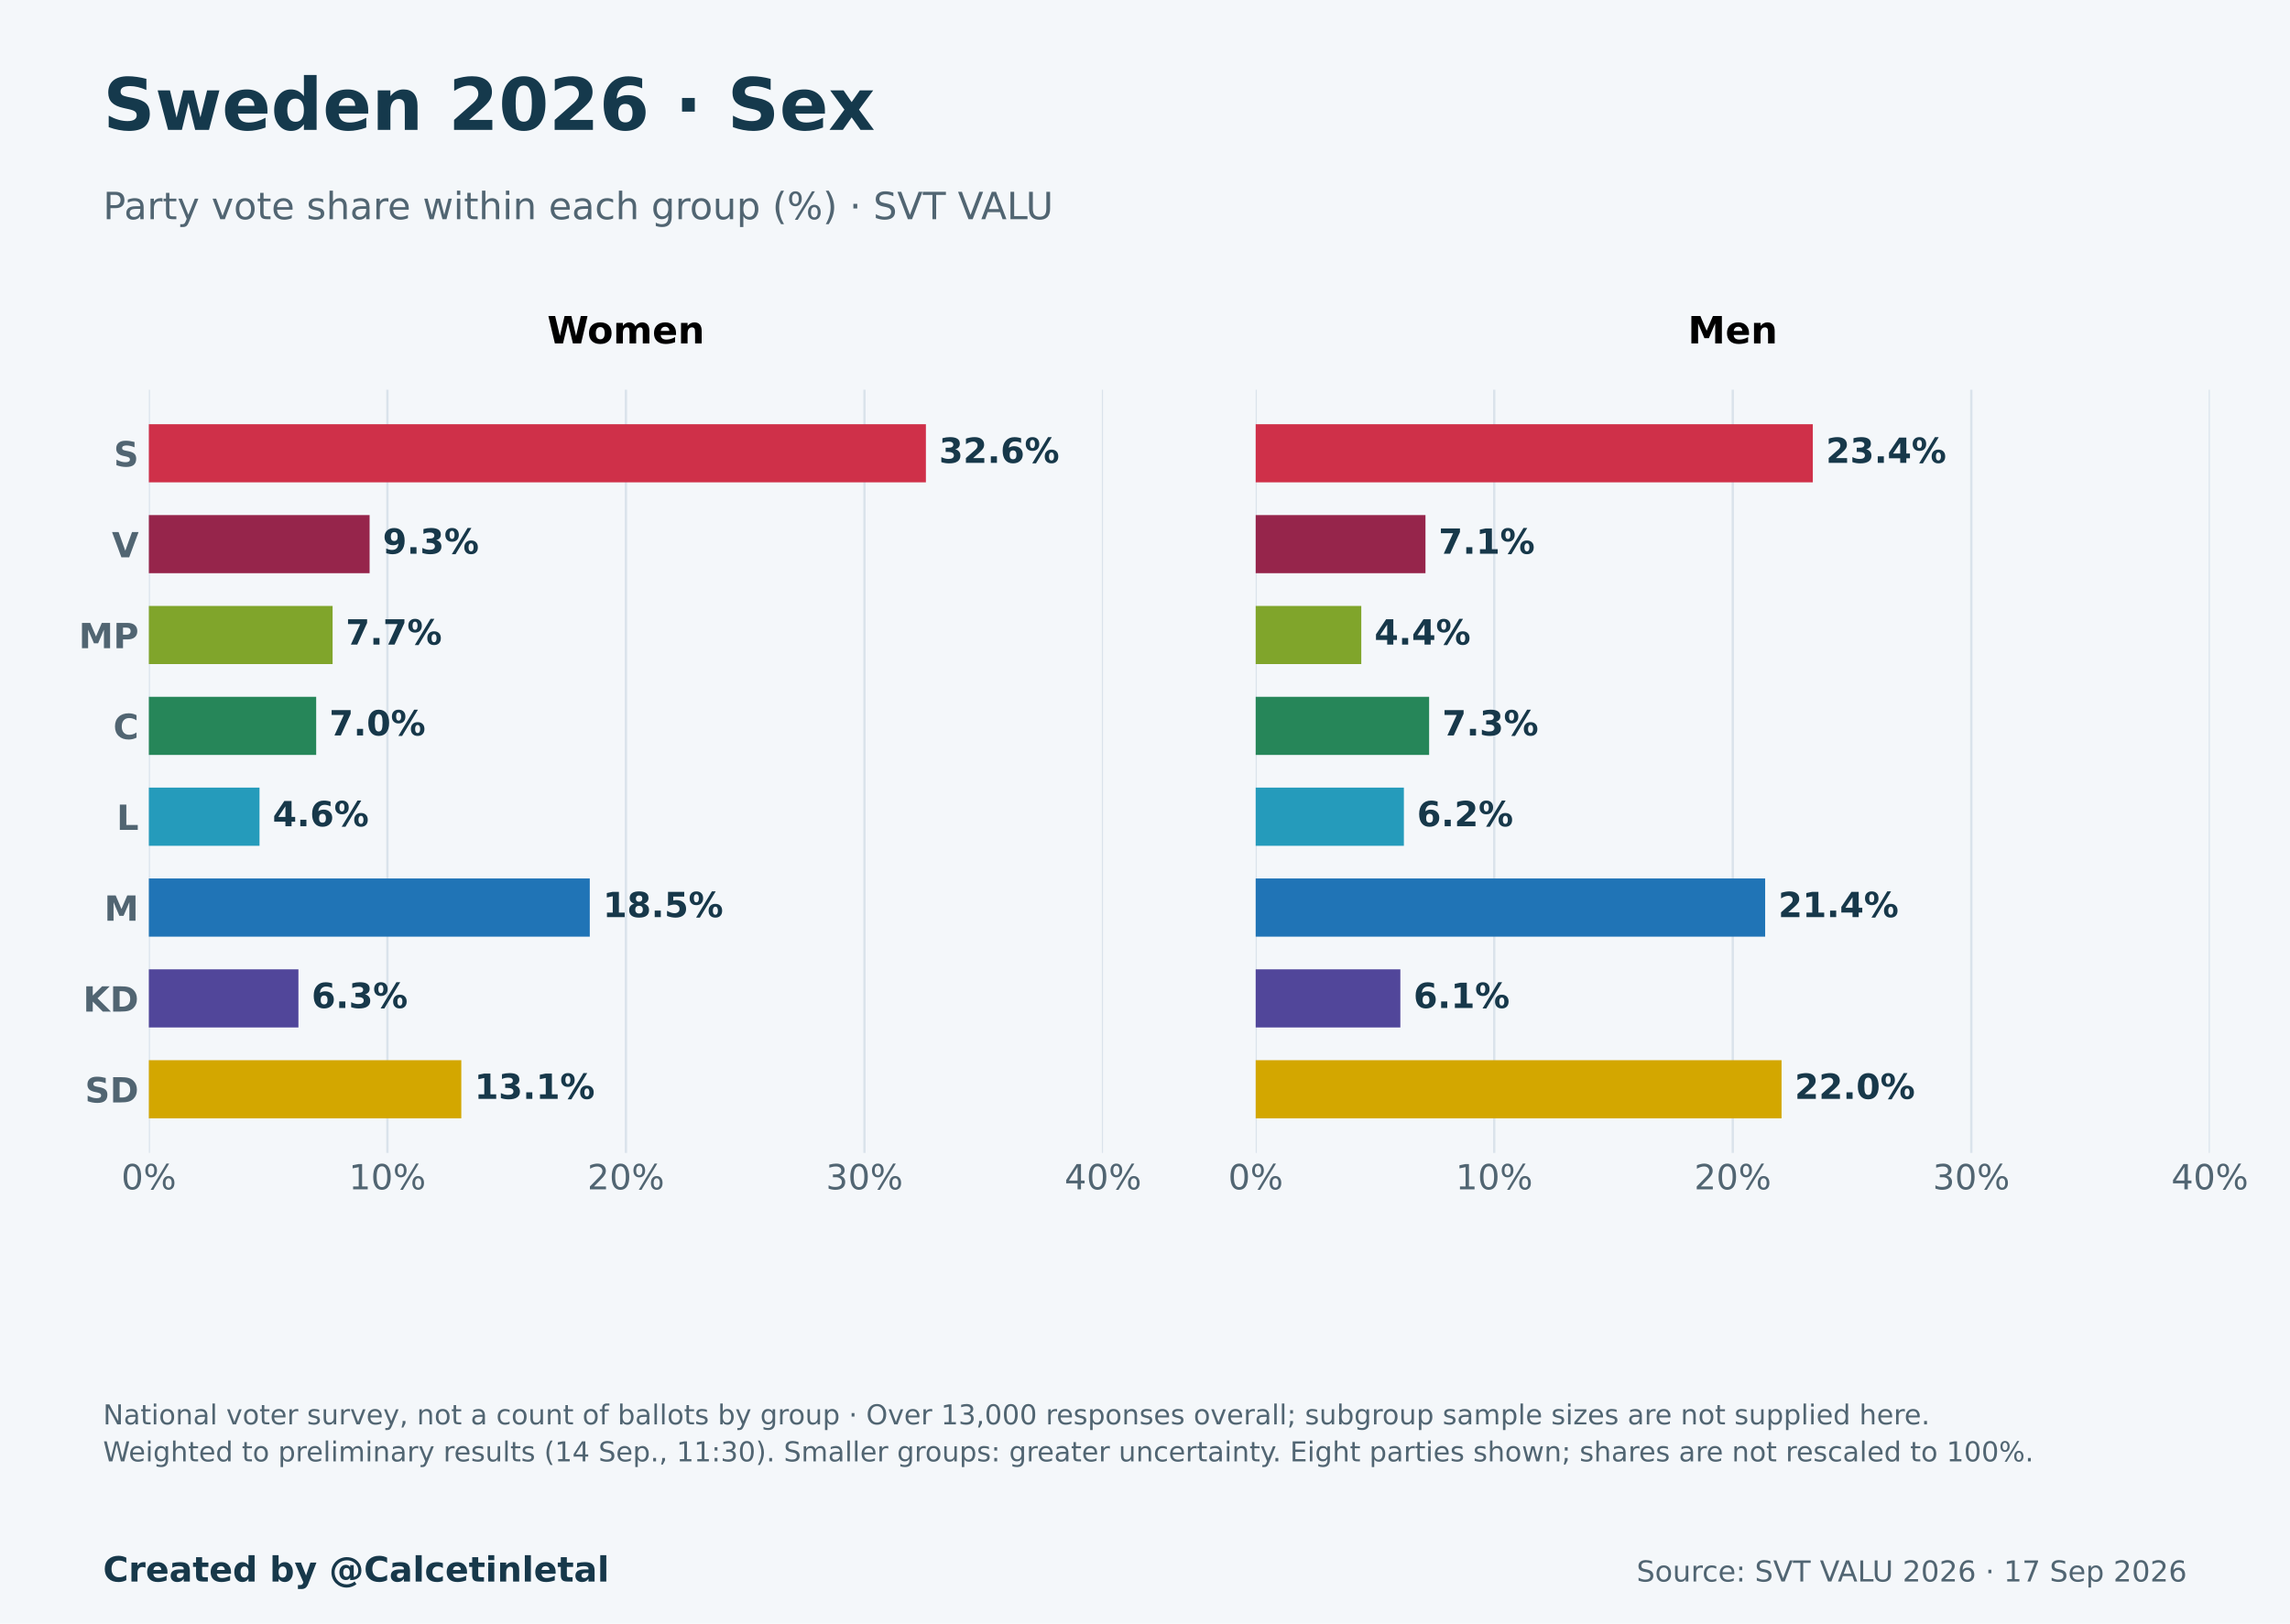
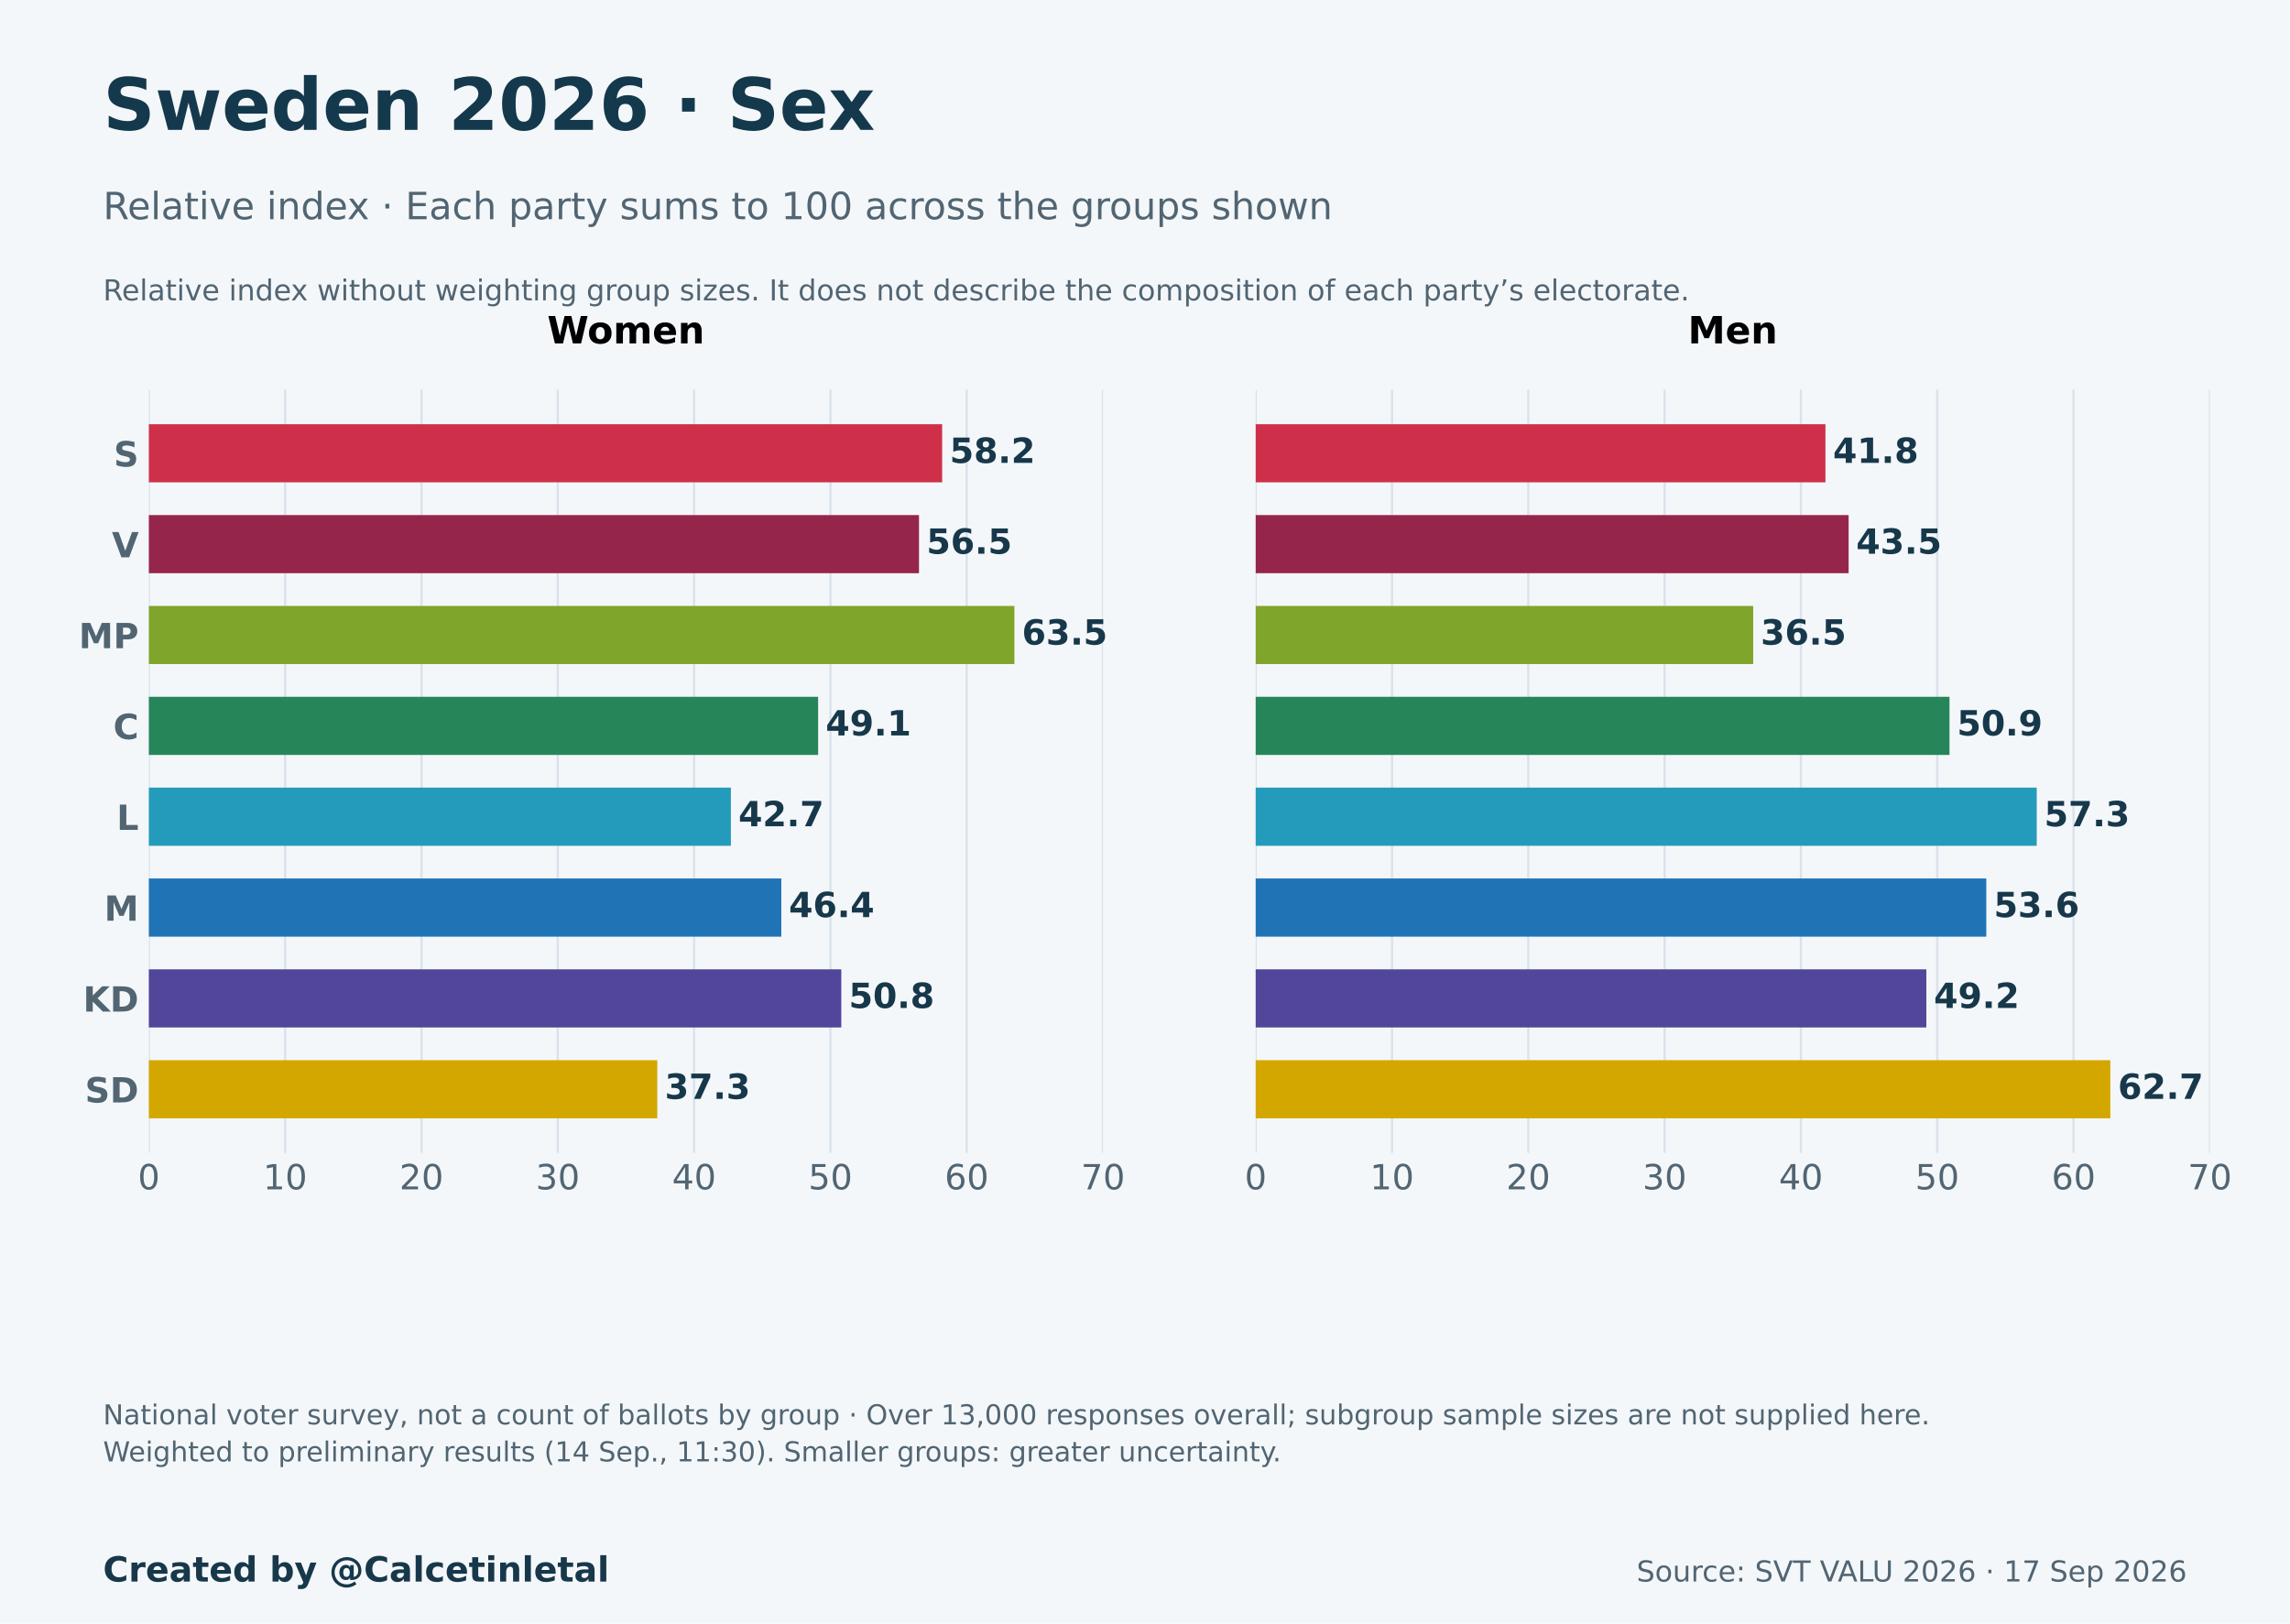
<svg xmlns="http://www.w3.org/2000/svg" xmlns:xlink="http://www.w3.org/1999/xlink" width="792pt" height="561.6pt" viewBox="0 0 792 561.6" version="1.1">
  <defs>
    <style type="text/css">*{stroke-linejoin: round; stroke-linecap: butt}</style>
  </defs>
  <g id="figure_1">
    <g id="patch_1">
-       <path d="M 0 561.6  L 792 561.6  L 792 0  L 0 0  z " style="fill: #f4f7fa" />
+       <path d="M 0 561.6 L 792 561.6 L 792 0 L 0 0 z " style="fill: #f4f7fa" />
    </g>
    <g id="axes_1">
      <g id="patch_2">
-         <path d="M 51.48 398.736  L 381.48 398.736  L 381.48 134.784  L 51.48 134.784  z " style="fill: #f4f7fa" />
+         <path d="M 51.48 398.736 L 381.48 398.736 L 381.48 134.784 L 51.48 134.784 z " style="fill: #f4f7fa" />
      </g>
      <g id="matplotlib.axis_1">
        <g id="xtick_1">
          <g id="line2d_1">
-             <path d="M 51.48 398.736  L 51.48 134.784  " clip-path="url(#p9a6affc778)" style="fill: none; stroke: #dae3eb; stroke-width: 0.8; stroke-linecap: square" />
+             <path d="M 51.48 398.736 L 51.48 134.784 " clip-path="url(#pc2f02b0de3)" style="fill: none; stroke: #dae3eb; stroke-width: 0.8; stroke-linecap: square" />
          </g>
          <g id="line2d_2" />
          <g id="text_1">
-             <text style="font-size: 12px; font-family: 'DejaVu Sans'; text-anchor: middle; fill: #516572" x="51.48" y="411.354" transform="rotate(-0 51.48 411.3541)">0%</text>
+             <text style="font-size: 12px; font-family: 'DejaVu Sans'; text-anchor: middle; fill: #516572" x="51.48" y="411.354" transform="rotate(-0 51.48 411.3541)">0</text>
          </g>
        </g>
        <g id="xtick_2">
          <g id="line2d_3">
-             <path d="M 133.98 398.736  L 133.98 134.784  " clip-path="url(#p9a6affc778)" style="fill: none; stroke: #dae3eb; stroke-width: 0.8; stroke-linecap: square" />
+             <path d="M 98.623 398.736 L 98.623 134.784 " clip-path="url(#pc2f02b0de3)" style="fill: none; stroke: #dae3eb; stroke-width: 0.8; stroke-linecap: square" />
          </g>
          <g id="line2d_4" />
          <g id="text_2">
-             <text style="font-size: 12px; font-family: 'DejaVu Sans'; text-anchor: middle; fill: #516572" x="133.98" y="411.354" transform="rotate(-0 133.98 411.3541)">10%</text>
+             <text style="font-size: 12px; font-family: 'DejaVu Sans'; text-anchor: middle; fill: #516572" x="98.623" y="411.354" transform="rotate(-0 98.62286 411.3541)">10</text>
          </g>
        </g>
        <g id="xtick_3">
          <g id="line2d_5">
-             <path d="M 216.48 398.736  L 216.48 134.784  " clip-path="url(#p9a6affc778)" style="fill: none; stroke: #dae3eb; stroke-width: 0.8; stroke-linecap: square" />
+             <path d="M 145.766 398.736 L 145.766 134.784 " clip-path="url(#pc2f02b0de3)" style="fill: none; stroke: #dae3eb; stroke-width: 0.8; stroke-linecap: square" />
          </g>
          <g id="line2d_6" />
          <g id="text_3">
-             <text style="font-size: 12px; font-family: 'DejaVu Sans'; text-anchor: middle; fill: #516572" x="216.48" y="411.354" transform="rotate(-0 216.48 411.3541)">20%</text>
+             <text style="font-size: 12px; font-family: 'DejaVu Sans'; text-anchor: middle; fill: #516572" x="145.766" y="411.354" transform="rotate(-0 145.7657 411.3541)">20</text>
          </g>
        </g>
        <g id="xtick_4">
          <g id="line2d_7">
-             <path d="M 298.98 398.736  L 298.98 134.784  " clip-path="url(#p9a6affc778)" style="fill: none; stroke: #dae3eb; stroke-width: 0.8; stroke-linecap: square" />
+             <path d="M 192.909 398.736 L 192.909 134.784 " clip-path="url(#pc2f02b0de3)" style="fill: none; stroke: #dae3eb; stroke-width: 0.8; stroke-linecap: square" />
          </g>
          <g id="line2d_8" />
          <g id="text_4">
-             <text style="font-size: 12px; font-family: 'DejaVu Sans'; text-anchor: middle; fill: #516572" x="298.98" y="411.354" transform="rotate(-0 298.98 411.3541)">30%</text>
+             <text style="font-size: 12px; font-family: 'DejaVu Sans'; text-anchor: middle; fill: #516572" x="192.909" y="411.354" transform="rotate(-0 192.9086 411.3541)">30</text>
          </g>
        </g>
        <g id="xtick_5">
          <g id="line2d_9">
-             <path d="M 381.48 398.736  L 381.48 134.784  " clip-path="url(#p9a6affc778)" style="fill: none; stroke: #dae3eb; stroke-width: 0.8; stroke-linecap: square" />
+             <path d="M 240.051 398.736 L 240.051 134.784 " clip-path="url(#pc2f02b0de3)" style="fill: none; stroke: #dae3eb; stroke-width: 0.8; stroke-linecap: square" />
          </g>
          <g id="line2d_10" />
          <g id="text_5">
-             <text style="font-size: 12px; font-family: 'DejaVu Sans'; text-anchor: middle; fill: #516572" x="381.48" y="411.354" transform="rotate(-0 381.48 411.3541)">40%</text>
+             <text style="font-size: 12px; font-family: 'DejaVu Sans'; text-anchor: middle; fill: #516572" x="240.051" y="411.354" transform="rotate(-0 240.0514 411.3541)">40</text>
+           </g>
+         </g>
+         <g id="xtick_6">
+           <g id="line2d_11">
+             <path d="M 287.194 398.736 L 287.194 134.784 " clip-path="url(#pc2f02b0de3)" style="fill: none; stroke: #dae3eb; stroke-width: 0.8; stroke-linecap: square" />
+           </g>
+           <g id="line2d_12" />
+           <g id="text_6">
+             <text style="font-size: 12px; font-family: 'DejaVu Sans'; text-anchor: middle; fill: #516572" x="287.194" y="411.354" transform="rotate(-0 287.1943 411.3541)">50</text>
+           </g>
+         </g>
+         <g id="xtick_7">
+           <g id="line2d_13">
+             <path d="M 334.337 398.736 L 334.337 134.784 " clip-path="url(#pc2f02b0de3)" style="fill: none; stroke: #dae3eb; stroke-width: 0.8; stroke-linecap: square" />
+           </g>
+           <g id="line2d_14" />
+           <g id="text_7">
+             <text style="font-size: 12px; font-family: 'DejaVu Sans'; text-anchor: middle; fill: #516572" x="334.337" y="411.354" transform="rotate(-0 334.3371 411.3541)">60</text>
+           </g>
+         </g>
+         <g id="xtick_8">
+           <g id="line2d_15">
+             <path d="M 381.48 398.736 L 381.48 134.784 " clip-path="url(#pc2f02b0de3)" style="fill: none; stroke: #dae3eb; stroke-width: 0.8; stroke-linecap: square" />
+           </g>
+           <g id="line2d_16" />
+           <g id="text_8">
+             <text style="font-size: 12px; font-family: 'DejaVu Sans'; text-anchor: middle; fill: #516572" x="381.48" y="411.354" transform="rotate(-0 381.48 411.3541)">70</text>
          </g>
        </g>
      </g>
      <g id="matplotlib.axis_2">
        <g id="ytick_1">
-           <g id="line2d_11" />
-           <g id="text_6">
+           <g id="line2d_17" />
+           <g id="text_9">
            <text style="font-weight: 700; font-size: 12px; font-family: 'DejaVu Sans'; text-anchor: end; fill: #516572" x="47.98" y="161.339" transform="rotate(-0 47.98 161.3391)">S</text>
          </g>
        </g>
        <g id="ytick_2">
-           <g id="line2d_12" />
-           <g id="text_7">
+           <g id="line2d_18" />
+           <g id="text_10">
            <text style="font-weight: 700; font-size: 12px; font-family: 'DejaVu Sans'; text-anchor: end; fill: #516572" x="47.98" y="192.762" transform="rotate(-0 47.98 192.7619)">V</text>
          </g>
        </g>
        <g id="ytick_3">
-           <g id="line2d_13" />
-           <g id="text_8">
+           <g id="line2d_19" />
+           <g id="text_11">
            <text style="font-weight: 700; font-size: 12px; font-family: 'DejaVu Sans'; text-anchor: end; fill: #516572" x="47.98" y="224.185" transform="rotate(-0 47.98 224.1848)">MP</text>
          </g>
        </g>
        <g id="ytick_4">
-           <g id="line2d_14" />
-           <g id="text_9">
+           <g id="line2d_20" />
+           <g id="text_12">
            <text style="font-weight: 700; font-size: 12px; font-family: 'DejaVu Sans'; text-anchor: end; fill: #516572" x="47.98" y="255.608" transform="rotate(-0 47.98 255.6076)">C</text>
          </g>
        </g>
        <g id="ytick_5">
-           <g id="line2d_15" />
-           <g id="text_10">
+           <g id="line2d_21" />
+           <g id="text_13">
            <text style="font-weight: 700; font-size: 12px; font-family: 'DejaVu Sans'; text-anchor: end; fill: #516572" x="47.98" y="287.03" transform="rotate(-0 47.98 287.0305)">L</text>
          </g>
        </g>
        <g id="ytick_6">
-           <g id="line2d_16" />
-           <g id="text_11">
+           <g id="line2d_22" />
+           <g id="text_14">
            <text style="font-weight: 700; font-size: 12px; font-family: 'DejaVu Sans'; text-anchor: end; fill: #516572" x="47.98" y="318.453" transform="rotate(-0 47.98 318.4533)">M</text>
          </g>
        </g>
        <g id="ytick_7">
-           <g id="line2d_17" />
-           <g id="text_12">
+           <g id="line2d_23" />
+           <g id="text_15">
            <text style="font-weight: 700; font-size: 12px; font-family: 'DejaVu Sans'; text-anchor: end; fill: #516572" x="47.98" y="349.876" transform="rotate(-0 47.98 349.8762)">KD</text>
          </g>
        </g>
        <g id="ytick_8">
-           <g id="line2d_18" />
-           <g id="text_13">
+           <g id="line2d_24" />
+           <g id="text_16">
            <text style="font-weight: 700; font-size: 12px; font-family: 'DejaVu Sans'; text-anchor: end; fill: #516572" x="47.98" y="381.299" transform="rotate(-0 47.98 381.2991)">SD</text>
          </g>
        </g>
      </g>
      <g id="patch_3">
-         <path d="M 51.48 146.725  L 320.222 146.725  L 320.222 166.835  L 51.48 166.835  z " clip-path="url(#p9a6affc778)" style="fill: #cf3049" />
+         <path d="M 51.48 146.725 L 325.851 146.725 L 325.851 166.835 L 51.48 166.835 z " clip-path="url(#pc2f02b0de3)" style="fill: #cf3049" />
      </g>
      <g id="patch_4">
-         <path d="M 51.48 178.148  L 127.83 178.148  L 127.83 198.258  L 51.48 198.258  z " clip-path="url(#p9a6affc778)" style="fill: #96254b" />
+         <path d="M 51.48 178.148 L 317.837 178.148 L 317.837 198.258 L 51.48 198.258 z " clip-path="url(#pc2f02b0de3)" style="fill: #96254b" />
      </g>
      <g id="patch_5">
-         <path d="M 51.48 209.57  L 115.031 209.57  L 115.031 229.681  L 51.48 229.681  z " clip-path="url(#p9a6affc778)" style="fill: #80a52b" />
+         <path d="M 51.48 209.57 L 350.837 209.57 L 350.837 229.681 L 51.48 229.681 z " clip-path="url(#pc2f02b0de3)" style="fill: #80a52b" />
      </g>
      <g id="patch_6">
-         <path d="M 51.48 240.993  L 109.352 240.993  L 109.352 261.104  L 51.48 261.104  z " clip-path="url(#p9a6affc778)" style="fill: #268659" />
+         <path d="M 51.48 240.993 L 282.951 240.993 L 282.951 261.104 L 51.48 261.104 z " clip-path="url(#pc2f02b0de3)" style="fill: #268659" />
      </g>
      <g id="patch_7">
-         <path d="M 51.48 272.416  L 89.751 272.416  L 89.751 292.527  L 51.48 292.527  z " clip-path="url(#p9a6affc778)" style="fill: #259bbb" />
+         <path d="M 51.48 272.416 L 252.78 272.416 L 252.78 292.527 L 51.48 292.527 z " clip-path="url(#pc2f02b0de3)" style="fill: #259bbb" />
      </g>
      <g id="patch_8">
-         <path d="M 51.48 303.839  L 203.976 303.839  L 203.976 323.95  L 51.48 323.95  z " clip-path="url(#p9a6affc778)" style="fill: #2074b6" />
+         <path d="M 51.48 303.839 L 270.223 303.839 L 270.223 323.95 L 51.48 323.95 z " clip-path="url(#pc2f02b0de3)" style="fill: #2074b6" />
      </g>
      <g id="patch_9">
-         <path d="M 51.48 335.262  L 103.213 335.262  L 103.213 355.372  L 51.48 355.372  z " clip-path="url(#p9a6affc778)" style="fill: #51469a" />
+         <path d="M 51.48 335.262 L 290.966 335.262 L 290.966 355.372 L 51.48 355.372 z " clip-path="url(#pc2f02b0de3)" style="fill: #51469a" />
      </g>
      <g id="patch_10">
-         <path d="M 51.48 366.685  L 159.544 366.685  L 159.544 386.795  L 51.48 386.795  z " clip-path="url(#p9a6affc778)" style="fill: #d3a700" />
-       </g>
-       <g id="text_14">
-         <text style="font-weight: 700; font-size: 12px; font-family: 'DejaVu Sans'; text-anchor: start; fill: #17384a" x="324.76" y="160.091" transform="rotate(-0 324.7596 160.0913)">32.6%</text>
-       </g>
-       <g id="text_15">
-         <text style="font-weight: 700; font-size: 12px; font-family: 'DejaVu Sans'; text-anchor: start; fill: #17384a" x="132.367" y="191.514" transform="rotate(-0 132.3675 191.5141)">9.3%</text>
-       </g>
-       <g id="text_16">
-         <text style="font-weight: 700; font-size: 12px; font-family: 'DejaVu Sans'; text-anchor: start; fill: #17384a" x="119.569" y="222.937" transform="rotate(-0 119.5688 222.937)">7.7%</text>
+         <path d="M 51.48 366.685 L 227.323 366.685 L 227.323 386.795 L 51.48 386.795 z " clip-path="url(#pc2f02b0de3)" style="fill: #d3a700" />
      </g>
      <g id="text_17">
-         <text style="font-weight: 700; font-size: 12px; font-family: 'DejaVu Sans'; text-anchor: start; fill: #17384a" x="113.89" y="254.36" transform="rotate(-0 113.8898 254.3598)">7.0%</text>
+         <text style="font-weight: 700; font-size: 12px; font-family: 'DejaVu Sans'; text-anchor: start; fill: #17384a" x="328.444" y="160.091" transform="rotate(-0 328.4443 160.0913)">58.2</text>
      </g>
      <g id="text_18">
-         <text style="font-weight: 700; font-size: 12px; font-family: 'DejaVu Sans'; text-anchor: start; fill: #17384a" x="94.288" y="285.783" transform="rotate(-0 94.28812 285.7827)">4.6%</text>
+         <text style="font-weight: 700; font-size: 12px; font-family: 'DejaVu Sans'; text-anchor: start; fill: #17384a" x="320.43" y="191.514" transform="rotate(-0 320.43 191.5141)">56.5</text>
      </g>
      <g id="text_19">
-         <text style="font-weight: 700; font-size: 12px; font-family: 'DejaVu Sans'; text-anchor: start; fill: #17384a" x="208.513" y="317.206" transform="rotate(-0 208.5134 317.2055)">18.5%</text>
+         <text style="font-weight: 700; font-size: 12px; font-family: 'DejaVu Sans'; text-anchor: start; fill: #17384a" x="353.43" y="222.937" transform="rotate(-0 353.43 222.937)">63.5</text>
      </g>
      <g id="text_20">
-         <text style="font-weight: 700; font-size: 12px; font-family: 'DejaVu Sans'; text-anchor: start; fill: #17384a" x="107.751" y="348.628" transform="rotate(-0 107.7509 348.6284)">6.3%</text>
+         <text style="font-weight: 700; font-size: 12px; font-family: 'DejaVu Sans'; text-anchor: start; fill: #17384a" x="285.544" y="254.36" transform="rotate(-0 285.5443 254.3598)">49.1</text>
      </g>
      <g id="text_21">
-         <text style="font-weight: 700; font-size: 12px; font-family: 'DejaVu Sans'; text-anchor: start; fill: #17384a" x="164.082" y="380.051" transform="rotate(-0 164.082 380.0512)">13.1%</text>
+         <text style="font-weight: 700; font-size: 12px; font-family: 'DejaVu Sans'; text-anchor: start; fill: #17384a" x="255.373" y="285.783" transform="rotate(-0 255.3729 285.7827)">42.7</text>
      </g>
      <g id="text_22">
+         <text style="font-weight: 700; font-size: 12px; font-family: 'DejaVu Sans'; text-anchor: start; fill: #17384a" x="272.816" y="317.206" transform="rotate(-0 272.8157 317.2055)">46.4</text>
+       </g>
+       <g id="text_23">
+         <text style="font-weight: 700; font-size: 12px; font-family: 'DejaVu Sans'; text-anchor: start; fill: #17384a" x="293.559" y="348.628" transform="rotate(-0 293.5586 348.6284)">50.8</text>
+       </g>
+       <g id="text_24">
+         <text style="font-weight: 700; font-size: 12px; font-family: 'DejaVu Sans'; text-anchor: start; fill: #17384a" x="229.916" y="380.051" transform="rotate(-0 229.9157 380.0512)">37.3</text>
+       </g>
+       <g id="text_25">
        <text style="font-weight: 700; font-size: 13px; font-family: 'DejaVu Sans'; text-anchor: middle" x="216.48" y="118.784" transform="rotate(-0 216.48 118.784)">Women</text>
      </g>
    </g>
    <g id="axes_2">
      <g id="patch_11">
-         <path d="M 434.28 398.736  L 764.28 398.736  L 764.28 134.784  L 434.28 134.784  z " style="fill: #f4f7fa" />
+         <path d="M 434.28 398.736 L 764.28 398.736 L 764.28 134.784 L 434.28 134.784 z " style="fill: #f4f7fa" />
      </g>
      <g id="matplotlib.axis_3">
-         <g id="xtick_6">
-           <g id="line2d_19">
-             <path d="M 434.28 398.736  L 434.28 134.784  " clip-path="url(#p38591a0ba1)" style="fill: none; stroke: #dae3eb; stroke-width: 0.8; stroke-linecap: square" />
-           </g>
-           <g id="line2d_20" />
-           <g id="text_23">
-             <text style="font-size: 12px; font-family: 'DejaVu Sans'; text-anchor: middle; fill: #516572" x="434.28" y="411.354" transform="rotate(-0 434.28 411.3541)">0%</text>
-           </g>
-         </g>
-         <g id="xtick_7">
-           <g id="line2d_21">
-             <path d="M 516.78 398.736  L 516.78 134.784  " clip-path="url(#p38591a0ba1)" style="fill: none; stroke: #dae3eb; stroke-width: 0.8; stroke-linecap: square" />
-           </g>
-           <g id="line2d_22" />
-           <g id="text_24">
-             <text style="font-size: 12px; font-family: 'DejaVu Sans'; text-anchor: middle; fill: #516572" x="516.78" y="411.354" transform="rotate(-0 516.78 411.3541)">10%</text>
-           </g>
-         </g>
-         <g id="xtick_8">
-           <g id="line2d_23">
-             <path d="M 599.28 398.736  L 599.28 134.784  " clip-path="url(#p38591a0ba1)" style="fill: none; stroke: #dae3eb; stroke-width: 0.8; stroke-linecap: square" />
-           </g>
-           <g id="line2d_24" />
-           <g id="text_25">
-             <text style="font-size: 12px; font-family: 'DejaVu Sans'; text-anchor: middle; fill: #516572" x="599.28" y="411.354" transform="rotate(-0 599.28 411.3541)">20%</text>
-           </g>
-         </g>
        <g id="xtick_9">
          <g id="line2d_25">
-             <path d="M 681.78 398.736  L 681.78 134.784  " clip-path="url(#p38591a0ba1)" style="fill: none; stroke: #dae3eb; stroke-width: 0.8; stroke-linecap: square" />
+             <path d="M 434.28 398.736 L 434.28 134.784 " clip-path="url(#p6cf75b0a75)" style="fill: none; stroke: #dae3eb; stroke-width: 0.8; stroke-linecap: square" />
          </g>
          <g id="line2d_26" />
          <g id="text_26">
-             <text style="font-size: 12px; font-family: 'DejaVu Sans'; text-anchor: middle; fill: #516572" x="681.78" y="411.354" transform="rotate(-0 681.78 411.3541)">30%</text>
+             <text style="font-size: 12px; font-family: 'DejaVu Sans'; text-anchor: middle; fill: #516572" x="434.28" y="411.354" transform="rotate(-0 434.28 411.3541)">0</text>
          </g>
        </g>
        <g id="xtick_10">
          <g id="line2d_27">
-             <path d="M 764.28 398.736  L 764.28 134.784  " clip-path="url(#p38591a0ba1)" style="fill: none; stroke: #dae3eb; stroke-width: 0.8; stroke-linecap: square" />
+             <path d="M 481.423 398.736 L 481.423 134.784 " clip-path="url(#p6cf75b0a75)" style="fill: none; stroke: #dae3eb; stroke-width: 0.8; stroke-linecap: square" />
          </g>
          <g id="line2d_28" />
          <g id="text_27">
-             <text style="font-size: 12px; font-family: 'DejaVu Sans'; text-anchor: middle; fill: #516572" x="764.28" y="411.354" transform="rotate(-0 764.28 411.3541)">40%</text>
+             <text style="font-size: 12px; font-family: 'DejaVu Sans'; text-anchor: middle; fill: #516572" x="481.423" y="411.354" transform="rotate(-0 481.4229 411.3541)">10</text>
+           </g>
+         </g>
+         <g id="xtick_11">
+           <g id="line2d_29">
+             <path d="M 528.566 398.736 L 528.566 134.784 " clip-path="url(#p6cf75b0a75)" style="fill: none; stroke: #dae3eb; stroke-width: 0.8; stroke-linecap: square" />
+           </g>
+           <g id="line2d_30" />
+           <g id="text_28">
+             <text style="font-size: 12px; font-family: 'DejaVu Sans'; text-anchor: middle; fill: #516572" x="528.566" y="411.354" transform="rotate(-0 528.5657 411.3541)">20</text>
+           </g>
+         </g>
+         <g id="xtick_12">
+           <g id="line2d_31">
+             <path d="M 575.709 398.736 L 575.709 134.784 " clip-path="url(#p6cf75b0a75)" style="fill: none; stroke: #dae3eb; stroke-width: 0.8; stroke-linecap: square" />
+           </g>
+           <g id="line2d_32" />
+           <g id="text_29">
+             <text style="font-size: 12px; font-family: 'DejaVu Sans'; text-anchor: middle; fill: #516572" x="575.709" y="411.354" transform="rotate(-0 575.7086 411.3541)">30</text>
+           </g>
+         </g>
+         <g id="xtick_13">
+           <g id="line2d_33">
+             <path d="M 622.851 398.736 L 622.851 134.784 " clip-path="url(#p6cf75b0a75)" style="fill: none; stroke: #dae3eb; stroke-width: 0.8; stroke-linecap: square" />
+           </g>
+           <g id="line2d_34" />
+           <g id="text_30">
+             <text style="font-size: 12px; font-family: 'DejaVu Sans'; text-anchor: middle; fill: #516572" x="622.851" y="411.354" transform="rotate(-0 622.8514 411.3541)">40</text>
+           </g>
+         </g>
+         <g id="xtick_14">
+           <g id="line2d_35">
+             <path d="M 669.994 398.736 L 669.994 134.784 " clip-path="url(#p6cf75b0a75)" style="fill: none; stroke: #dae3eb; stroke-width: 0.8; stroke-linecap: square" />
+           </g>
+           <g id="line2d_36" />
+           <g id="text_31">
+             <text style="font-size: 12px; font-family: 'DejaVu Sans'; text-anchor: middle; fill: #516572" x="669.994" y="411.354" transform="rotate(-0 669.9943 411.3541)">50</text>
+           </g>
+         </g>
+         <g id="xtick_15">
+           <g id="line2d_37">
+             <path d="M 717.137 398.736 L 717.137 134.784 " clip-path="url(#p6cf75b0a75)" style="fill: none; stroke: #dae3eb; stroke-width: 0.8; stroke-linecap: square" />
+           </g>
+           <g id="line2d_38" />
+           <g id="text_32">
+             <text style="font-size: 12px; font-family: 'DejaVu Sans'; text-anchor: middle; fill: #516572" x="717.137" y="411.354" transform="rotate(-0 717.1371 411.3541)">60</text>
+           </g>
+         </g>
+         <g id="xtick_16">
+           <g id="line2d_39">
+             <path d="M 764.28 398.736 L 764.28 134.784 " clip-path="url(#p6cf75b0a75)" style="fill: none; stroke: #dae3eb; stroke-width: 0.8; stroke-linecap: square" />
+           </g>
+           <g id="line2d_40" />
+           <g id="text_33">
+             <text style="font-size: 12px; font-family: 'DejaVu Sans'; text-anchor: middle; fill: #516572" x="764.28" y="411.354" transform="rotate(-0 764.28 411.3541)">70</text>
          </g>
        </g>
      </g>
      <g id="matplotlib.axis_4">
        <g id="ytick_9">
-           <g id="line2d_29" />
+           <g id="line2d_41" />
        </g>
        <g id="ytick_10">
-           <g id="line2d_30" />
+           <g id="line2d_42" />
        </g>
        <g id="ytick_11">
-           <g id="line2d_31" />
+           <g id="line2d_43" />
        </g>
        <g id="ytick_12">
-           <g id="line2d_32" />
+           <g id="line2d_44" />
        </g>
        <g id="ytick_13">
-           <g id="line2d_33" />
+           <g id="line2d_45" />
        </g>
        <g id="ytick_14">
-           <g id="line2d_34" />
+           <g id="line2d_46" />
        </g>
        <g id="ytick_15">
-           <g id="line2d_35" />
+           <g id="line2d_47" />
        </g>
        <g id="ytick_16">
-           <g id="line2d_36" />
+           <g id="line2d_48" />
        </g>
      </g>
      <g id="patch_12">
-         <path d="M 434.28 146.725  L 626.966 146.725  L 626.966 166.835  L 434.28 166.835  z " clip-path="url(#p38591a0ba1)" style="fill: #cf3049" />
+         <path d="M 434.28 146.725 L 631.337 146.725 L 631.337 166.835 L 434.28 166.835 z " clip-path="url(#p6cf75b0a75)" style="fill: #cf3049" />
      </g>
      <g id="patch_13">
-         <path d="M 434.28 178.148  L 493.001 178.148  L 493.001 198.258  L 434.28 198.258  z " clip-path="url(#p38591a0ba1)" style="fill: #96254b" />
+         <path d="M 434.28 178.148 L 639.351 178.148 L 639.351 198.258 L 434.28 198.258 z " clip-path="url(#p6cf75b0a75)" style="fill: #96254b" />
      </g>
      <g id="patch_14">
-         <path d="M 434.28 209.57  L 470.803 209.57  L 470.803 229.681  L 434.28 229.681  z " clip-path="url(#p38591a0ba1)" style="fill: #80a52b" />
+         <path d="M 434.28 209.57 L 606.351 209.57 L 606.351 229.681 L 434.28 229.681 z " clip-path="url(#p6cf75b0a75)" style="fill: #80a52b" />
      </g>
      <g id="patch_15">
-         <path d="M 434.28 240.993  L 494.262 240.993  L 494.262 261.104  L 434.28 261.104  z " clip-path="url(#p38591a0ba1)" style="fill: #268659" />
+         <path d="M 434.28 240.993 L 674.237 240.993 L 674.237 261.104 L 434.28 261.104 z " clip-path="url(#p6cf75b0a75)" style="fill: #268659" />
      </g>
      <g id="patch_16">
-         <path d="M 434.28 272.416  L 485.533 272.416  L 485.533 292.527  L 434.28 292.527  z " clip-path="url(#p38591a0ba1)" style="fill: #259bbb" />
+         <path d="M 434.28 272.416 L 704.409 272.416 L 704.409 292.527 L 434.28 292.527 z " clip-path="url(#p6cf75b0a75)" style="fill: #259bbb" />
      </g>
      <g id="patch_17">
-         <path d="M 434.28 303.839  L 610.482 303.839  L 610.482 323.95  L 434.28 323.95  z " clip-path="url(#p38591a0ba1)" style="fill: #2074b6" />
+         <path d="M 434.28 303.839 L 686.966 303.839 L 686.966 323.95 L 434.28 323.95 z " clip-path="url(#p6cf75b0a75)" style="fill: #2074b6" />
      </g>
      <g id="patch_18">
-         <path d="M 434.28 335.262  L 484.314 335.262  L 484.314 355.372  L 434.28 355.372  z " clip-path="url(#p38591a0ba1)" style="fill: #51469a" />
+         <path d="M 434.28 335.262 L 666.223 335.262 L 666.223 355.372 L 434.28 355.372 z " clip-path="url(#p6cf75b0a75)" style="fill: #51469a" />
      </g>
      <g id="patch_19">
-         <path d="M 434.28 366.685  L 616.154 366.685  L 616.154 386.795  L 434.28 386.795  z " clip-path="url(#p38591a0ba1)" style="fill: #d3a700" />
-       </g>
-       <g id="text_28">
-         <text style="font-weight: 700; font-size: 12px; font-family: 'DejaVu Sans'; text-anchor: start; fill: #17384a" x="631.503" y="160.091" transform="rotate(-0 631.5033 160.0913)">23.4%</text>
-       </g>
-       <g id="text_29">
-         <text style="font-weight: 700; font-size: 12px; font-family: 'DejaVu Sans'; text-anchor: start; fill: #17384a" x="497.538" y="191.514" transform="rotate(-0 497.5383 191.5141)">7.1%</text>
-       </g>
-       <g id="text_30">
-         <text style="font-weight: 700; font-size: 12px; font-family: 'DejaVu Sans'; text-anchor: start; fill: #17384a" x="475.341" y="222.937" transform="rotate(-0 475.3406 222.937)">4.4%</text>
-       </g>
-       <g id="text_31">
-         <text style="font-weight: 700; font-size: 12px; font-family: 'DejaVu Sans'; text-anchor: start; fill: #17384a" x="498.8" y="254.36" transform="rotate(-0 498.7998 254.3598)">7.3%</text>
-       </g>
-       <g id="text_32">
-         <text style="font-weight: 700; font-size: 12px; font-family: 'DejaVu Sans'; text-anchor: start; fill: #17384a" x="490.071" y="285.783" transform="rotate(-0 490.0709 285.7827)">6.2%</text>
-       </g>
-       <g id="text_33">
-         <text style="font-weight: 700; font-size: 12px; font-family: 'DejaVu Sans'; text-anchor: start; fill: #17384a" x="615.02" y="317.206" transform="rotate(-0 615.0199 317.2055)">21.4%</text>
+         <path d="M 434.28 366.685 L 729.866 366.685 L 729.866 386.795 L 434.28 386.795 z " clip-path="url(#p6cf75b0a75)" style="fill: #d3a700" />
      </g>
      <g id="text_34">
-         <text style="font-weight: 700; font-size: 12px; font-family: 'DejaVu Sans'; text-anchor: start; fill: #17384a" x="488.851" y="348.628" transform="rotate(-0 488.8511 348.6284)">6.1%</text>
+         <text style="font-weight: 700; font-size: 12px; font-family: 'DejaVu Sans'; text-anchor: start; fill: #17384a" x="633.93" y="160.091" transform="rotate(-0 633.93 160.0913)">41.8</text>
      </g>
      <g id="text_35">
-         <text style="font-weight: 700; font-size: 12px; font-family: 'DejaVu Sans'; text-anchor: start; fill: #17384a" x="620.691" y="380.051" transform="rotate(-0 620.6912 380.0512)">22.0%</text>
+         <text style="font-weight: 700; font-size: 12px; font-family: 'DejaVu Sans'; text-anchor: start; fill: #17384a" x="641.944" y="191.514" transform="rotate(-0 641.9443 191.5141)">43.5</text>
      </g>
      <g id="text_36">
+         <text style="font-weight: 700; font-size: 12px; font-family: 'DejaVu Sans'; text-anchor: start; fill: #17384a" x="608.944" y="222.937" transform="rotate(-0 608.9443 222.937)">36.5</text>
+       </g>
+       <g id="text_37">
+         <text style="font-weight: 700; font-size: 12px; font-family: 'DejaVu Sans'; text-anchor: start; fill: #17384a" x="676.83" y="254.36" transform="rotate(-0 676.83 254.3598)">50.9</text>
+       </g>
+       <g id="text_38">
+         <text style="font-weight: 700; font-size: 12px; font-family: 'DejaVu Sans'; text-anchor: start; fill: #17384a" x="707.001" y="285.783" transform="rotate(-0 707.0014 285.7827)">57.3</text>
+       </g>
+       <g id="text_39">
+         <text style="font-weight: 700; font-size: 12px; font-family: 'DejaVu Sans'; text-anchor: start; fill: #17384a" x="689.559" y="317.206" transform="rotate(-0 689.5586 317.2055)">53.6</text>
+       </g>
+       <g id="text_40">
+         <text style="font-weight: 700; font-size: 12px; font-family: 'DejaVu Sans'; text-anchor: start; fill: #17384a" x="668.816" y="348.628" transform="rotate(-0 668.8157 348.6284)">49.2</text>
+       </g>
+       <g id="text_41">
+         <text style="font-weight: 700; font-size: 12px; font-family: 'DejaVu Sans'; text-anchor: start; fill: #17384a" x="732.459" y="380.051" transform="rotate(-0 732.4586 380.0512)">62.7</text>
+       </g>
+       <g id="text_42">
        <text style="font-weight: 700; font-size: 13px; font-family: 'DejaVu Sans'; text-anchor: middle" x="599.28" y="118.784" transform="rotate(-0 599.28 118.784)">Men</text>
      </g>
    </g>
-     <g id="text_37">
+     <g id="text_43">
      <text style="font-weight: 700; font-size: 25px; font-family: 'DejaVu Sans'; text-anchor: start; fill: #15394c" x="35.64" y="44.928" transform="rotate(-0 35.64 44.928)">Sweden 2026 · Sex</text>
    </g>
-     <g id="text_38">
-       <text style="font-size: 13px; font-family: 'DejaVu Sans'; text-anchor: start; fill: #516572" x="35.64" y="75.816" transform="rotate(-0 35.64 75.816)">Party vote share within each group (%) · SVT VALU</text>
-     </g>
-     <g id="text_39">
+     <g id="text_44">
+       <text style="font-size: 13px; font-family: 'DejaVu Sans'; text-anchor: start; fill: #516572" x="35.64" y="75.816" transform="rotate(-0 35.64 75.816)">Relative index · Each party sums to 100 across the groups shown</text>
+     </g>
+     <g id="text_45">
+       <text style="font-size: 10px; font-family: 'DejaVu Sans'; text-anchor: start; fill: #516572" x="35.64" y="103.896" transform="rotate(-0 35.64 103.896)">Relative index without weighting group sizes. It does not describe the composition of each party’s electorate.</text>
+     </g>
+     <g id="text_46">
      <text style="font-size: 9.5px; font-family: 'DejaVu Sans'; fill: #516572" transform="translate(35.64 492.6365)">National voter survey, not a count of ballots by group · Over 13,000 responses overall; subgroup sample sizes are not supplied here.</text>
-       <text style="font-size: 9.5px; font-family: 'DejaVu Sans'; fill: #516572" transform="translate(35.64 505.44)">Weighted to preliminary results (14 Sep., 11:30). Smaller groups: greater uncertainty. Eight parties shown; shares are not rescaled to 100%.</text>
-     </g>
-     <g id="text_40">
+       <text style="font-size: 9.5px; font-family: 'DejaVu Sans'; fill: #516572" transform="translate(35.64 505.44)">Weighted to preliminary results (14 Sep., 11:30). Smaller groups: greater uncertainty.</text>
+     </g>
+     <g id="text_47">
      <a xlink:href="https://x.com/Calcetinletal">
        <text style="font-weight: 700; font-size: 12px; font-family: 'DejaVu Sans'; text-anchor: start; fill: #17384a" x="35.64" y="546.998" transform="rotate(-0 35.64 546.9984)">Created by @Calcetinletal</text>
      </a>
    </g>
-     <g id="text_41">
+     <g id="text_48">
      <a xlink:href="https://www.svt.se/nyheter/sa-rostade-olika-valjargrupper-gr3b30">
        <text style="font-size: 10px; font-family: 'DejaVu Sans'; text-anchor: end; fill: #516572" x="756.36" y="546.998" transform="rotate(-0 756.36 546.9984)">Source: SVT VALU 2026 · 17 Sep 2026</text>
      </a>
    </g>
  </g>
  <defs>
-     <clipPath id="p9a6affc778">
+     <clipPath id="pc2f02b0de3">
      <rect x="51.48" y="134.784" width="330" height="263.952" />
    </clipPath>
-     <clipPath id="p38591a0ba1">
+     <clipPath id="p6cf75b0a75">
      <rect x="434.28" y="134.784" width="330" height="263.952" />
    </clipPath>
  </defs>
</svg>
